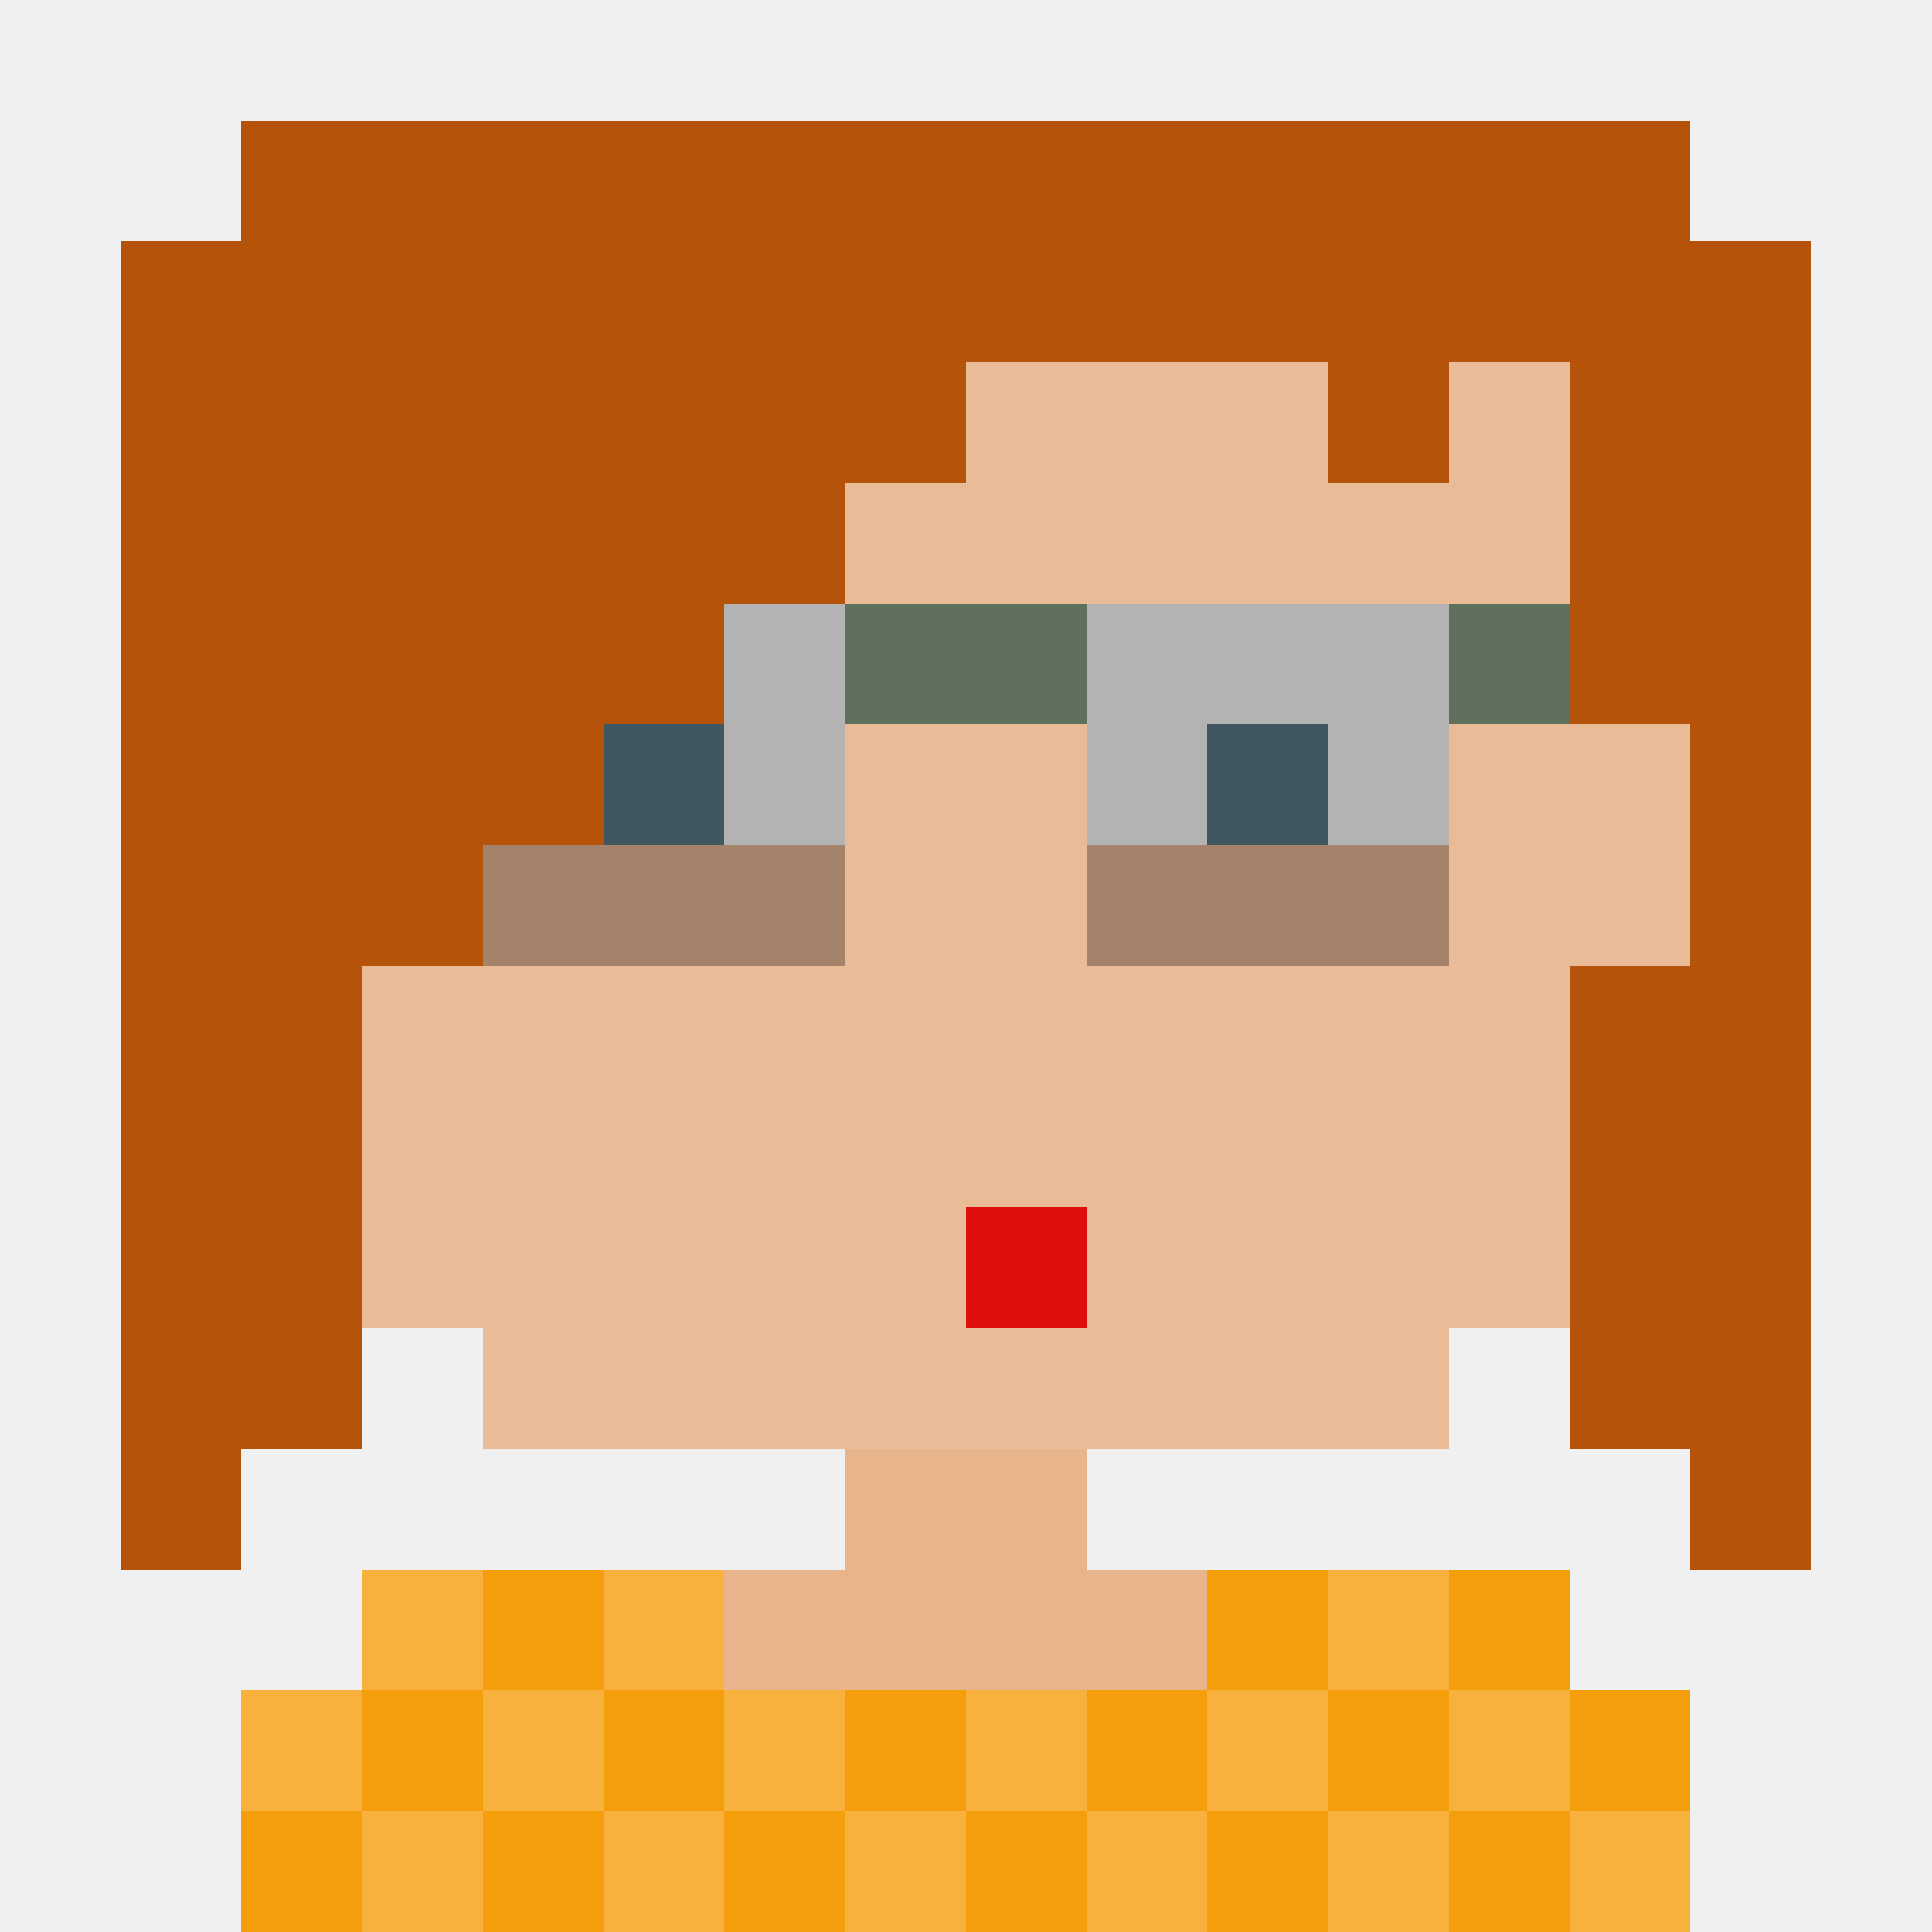
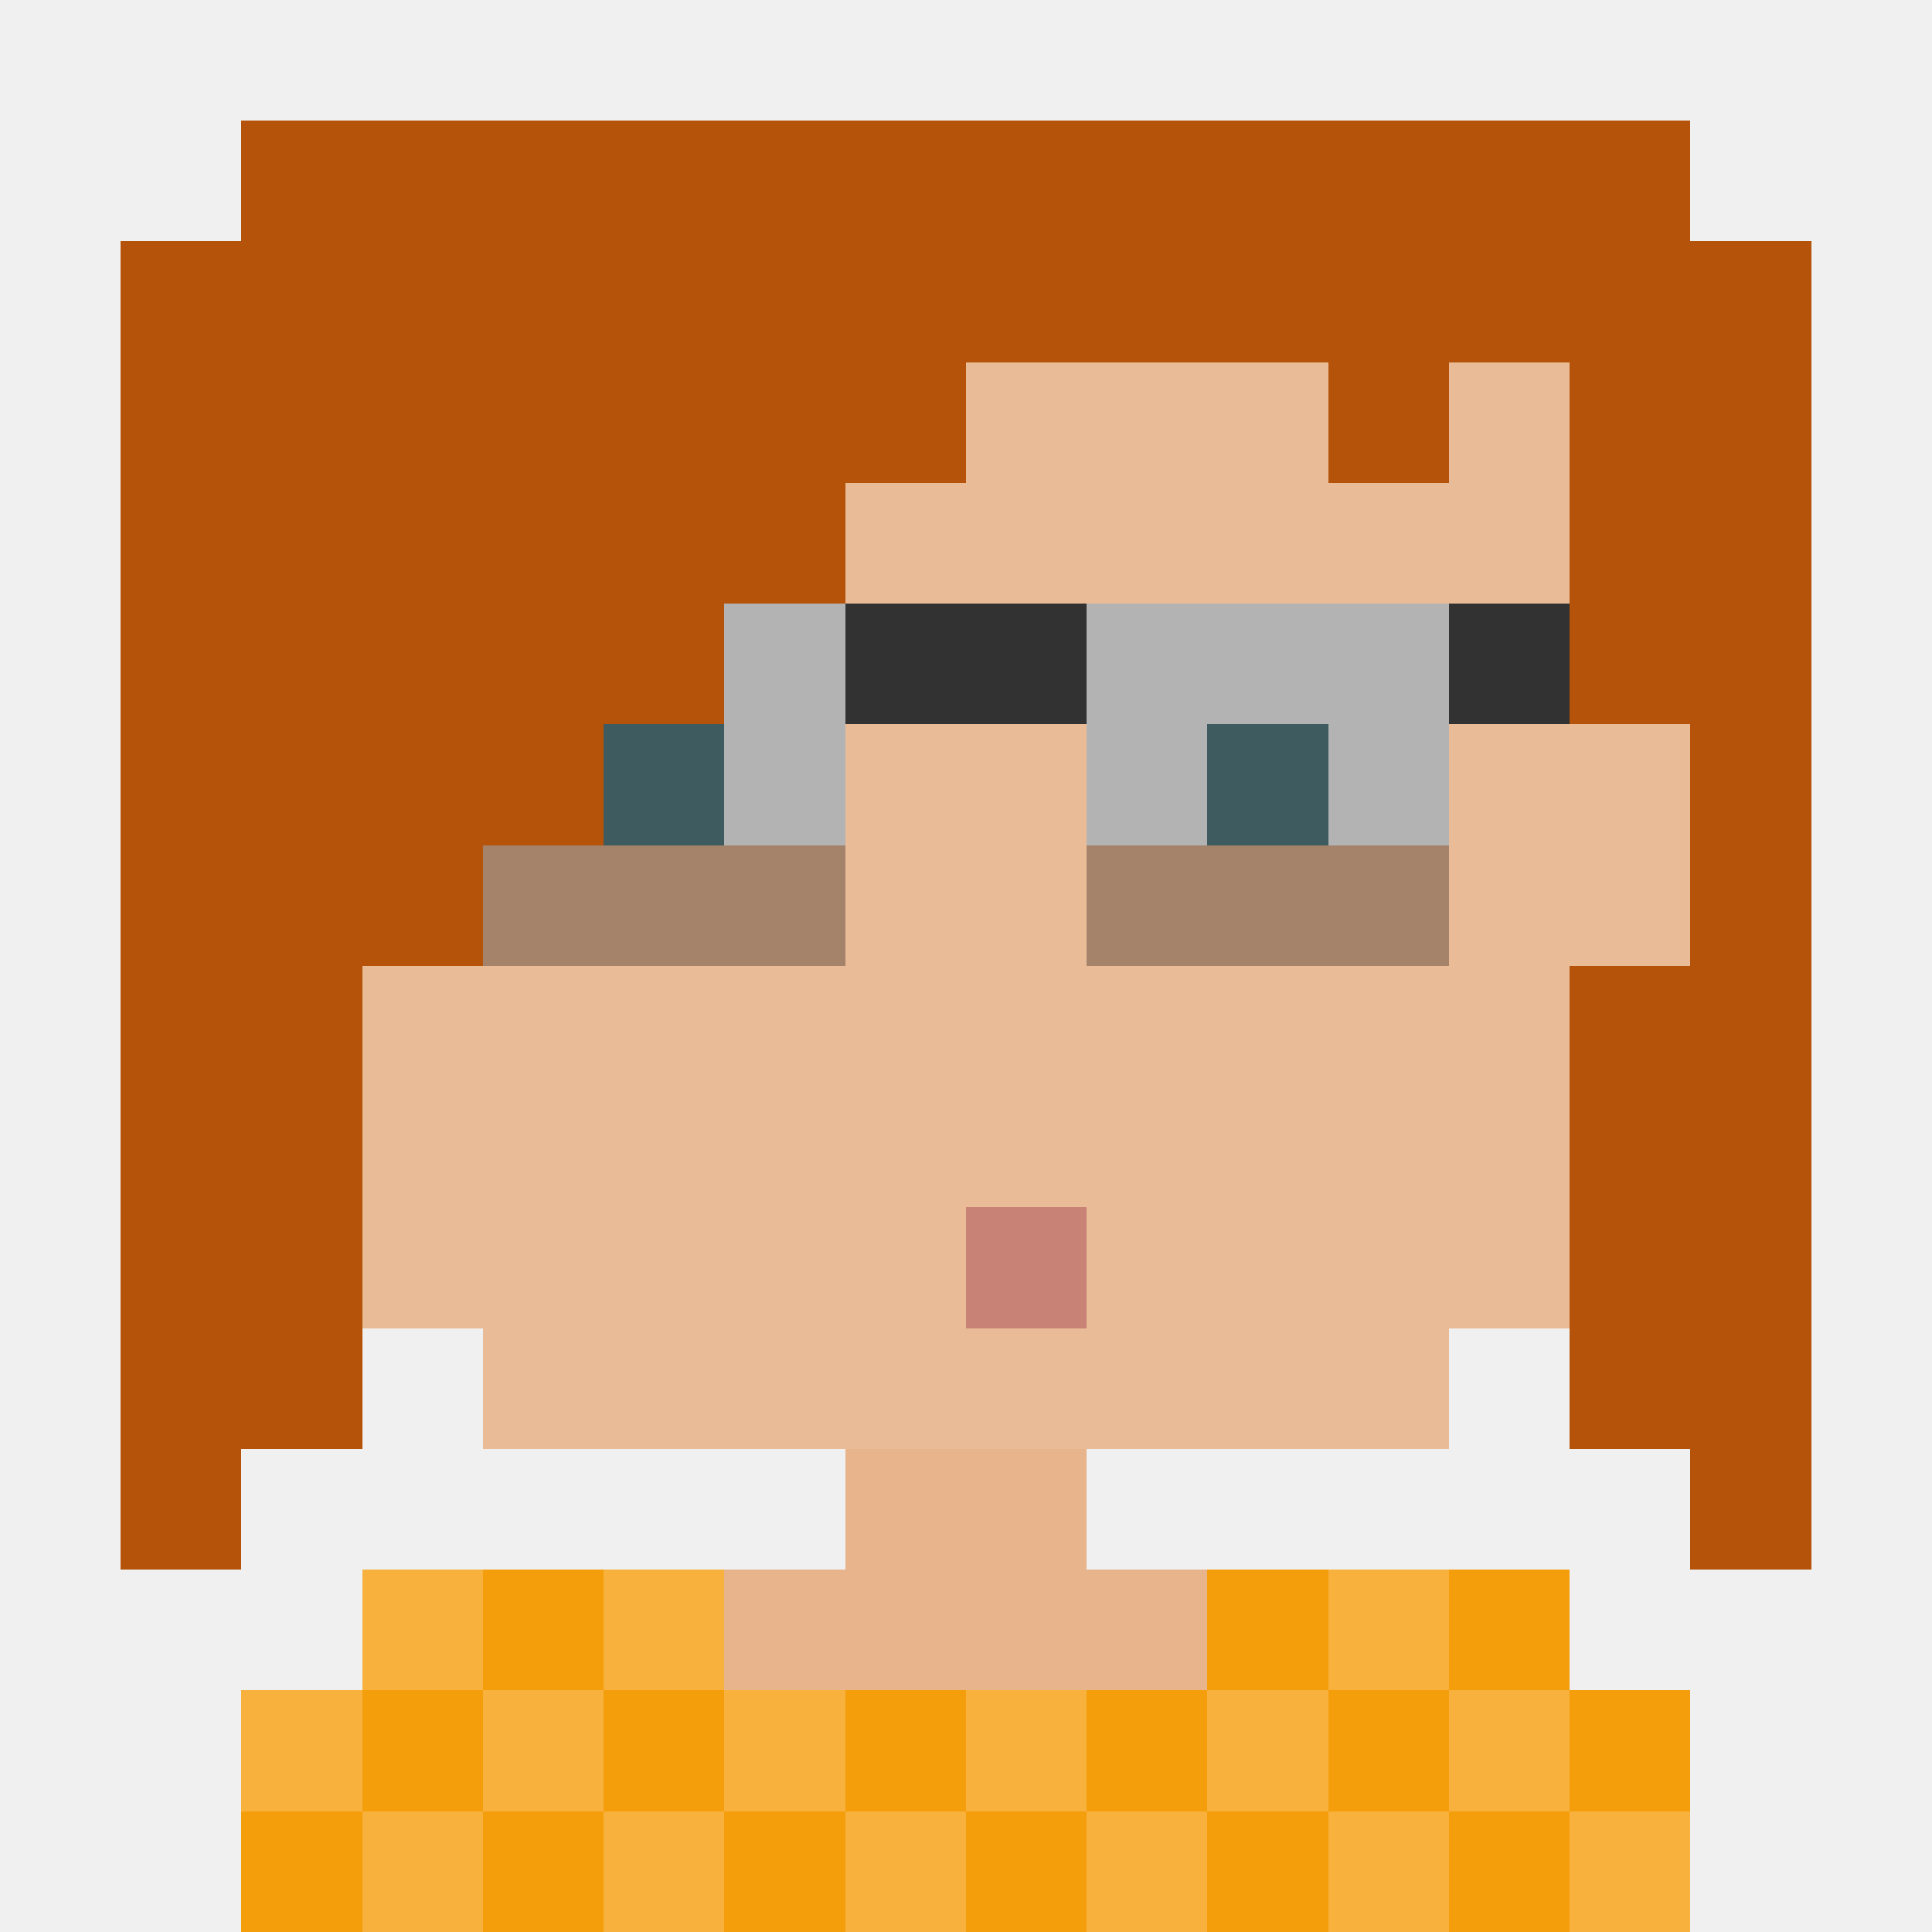
- <svg xmlns="http://www.w3.org/2000/svg" viewBox="0 0 16 16" fill="none" shape-rendering="crispEdges">
-   <mask id="viewboxMask">
-     <rect width="16" height="16" rx="0" ry="0" x="0" y="0" fill="#fff" />
-   </mask>
-   <g mask="url(#viewboxMask)">
-     <path d="M4 2h8v1h1v3h1v2h-1v3h-1v1H9v1h4v1h1v2H2v-2h1v-1h4v-1H4v-1H3V8H2V6h1V3h1V2Z" fill="#e8b48c" />
-     <path d="M4 2h8v1h1v3h1v2h-1v3h-1v1H4v-1H3V8H2V6h1V3h1V2Z" fill="#fff" fill-opacity=".1" />
-     <path d="M10 13h3v1h1v2H2v-2h1v-1h3v1h4v-1Z" fill="#f59e0b" />
-     <path fill="#fff" fill-opacity=".2" d="M3 13h1v1H3zM2 14h1v1H2zM3 15h1v1H3zM4 14h1v1H4zM5 13h1v1H5zM5 15h1v1H5zM6 14h1v1H6zM7 15h1v1H7zM8 14h1v1H8zM9 15h1v1H9zM10 14h1v1h-1zM11 15h1v1h-1zM11 13h1v1h-1zM12 14h1v1h-1zM13 15h1v1h-1z" />
-     <path fill="#fff" d="M4 5h3v2H4z" />
-     <path fill="#5b7c8b" d="M5 6h1v1H5z" />
-     <path fill="#fff" d="M9 5h3v2H9z" />
-     <path fill="#5b7c8b" d="M10 6h1v1h-1z" />
-     <path fill="#000" fill-opacity=".3" d="M4 5h3v3H4zM9 5h3v3H9z" />
-     <path fill="#5f705c" d="M3 5h1v1H3zM7 5h2v1H7zM12 5h1v1h-1z" />
-     <path d="M8 10v1h1v-1H8Z" fill="#de0f0d" />
-     <path d="M2 1h12v1h1v11h-1v-1h-1V8h1V6h-1V3h-1v1h-1V3H8v1H7v1H6v1H5v1H4v1H3v4H2v1H1V2h1V1Z" fill="#b45309" />
+ <svg xmlns="http://www.w3.org/2000/svg" viewBox="0 0 16 16" fill="none" shape-rendering="crispEdges" aria-hidden="true">
+   <defs>
+     <g id="clothes-variant06-1bd33700">
+       <path d="M8 1h3v1h1v2H0V2h1V1h3v1h4z" fill="#f59e0b" />
+       <path fill="white" fill-opacity=".2" d="M1 1h1v1H1zM0 2h1v1H0zm1 1h1v1H1zm1-1h1v1H2zm1-1h1v1H3zm0 2h1v1H3zm1-1h1v1H4zm1 1h1v1H5zm1-1h1v1H6zm1 1h1v1H7zm1-1h1v1H8zm1 1h1v1H9zm0-2h1v1H9zm1 1h1v1h-1zm1 1h1v1h-1z" />
+     </g>
+     <g id="eyes-variant06-1bd33700">
+       <path fill="white" d="M0 0h3v2H0z" />
+       <path fill="#588387" d="M1 1h1v1H1z" />
+       <path fill="white" d="M5 0h3v2H5z" />
+       <path fill="#588387" d="M6 1h1v1H6z" />
+     </g>
+     <g id="glasses-dark04-1bd33700">
+       <path fill="black" fill-opacity=".3" d="M2 1h3v3H2zm5 0h3v3H7z" />
+       <path fill="#323232" d="M1 1h1v1H1zm4 0h2v1H5zm5 0h1v1h-1z" />
+     </g>
+     <g id="mouth-happy02-1bd33700">
+       <path d="M2 1v1h1V1z" fill="#c98276" />
+     </g>
+     <g id="hair-long08-1bd33700">
+       <path d="M2 1h12v1h1v11h-1v-1h-1V8h1V6h-1V3h-1v1h-1V3H8v1H7v1H6v1H5v1H4v1H3v4H2v1H1V2h1z" fill="#b45309" />
+     </g>
+     <clipPath id="clip-1bd33700">
+       <rect width="16" height="16" rx="0" ry="0" />
+     </clipPath>
+   </defs>
+   <g clip-path="url(#clip-1bd33700)">
+     <path d="M4 2h8v1h1v3h1v2h-1v3h-1v1H9v1h4v1h1v2H2v-2h1v-1h4v-1H4v-1H3V8H2V6h1V3h1z" fill="#e8b48c" />
+     <path d="M4 2h8v1h1v3h1v2h-1v3h-1v1H4v-1H3V8H2V6h1V3h1z" fill="white" fill-opacity=".1" />
+     <use transform="translate(2 12)" href="#clothes-variant06-1bd33700" />
+     <use transform="translate(4 5)" href="#eyes-variant06-1bd33700" />
+     <use transform="translate(2 4)" href="#glasses-dark04-1bd33700" />
+     <use transform="translate(6 9)" href="#mouth-happy02-1bd33700" />
+     <use href="#hair-long08-1bd33700" />
  </g>
</svg>
